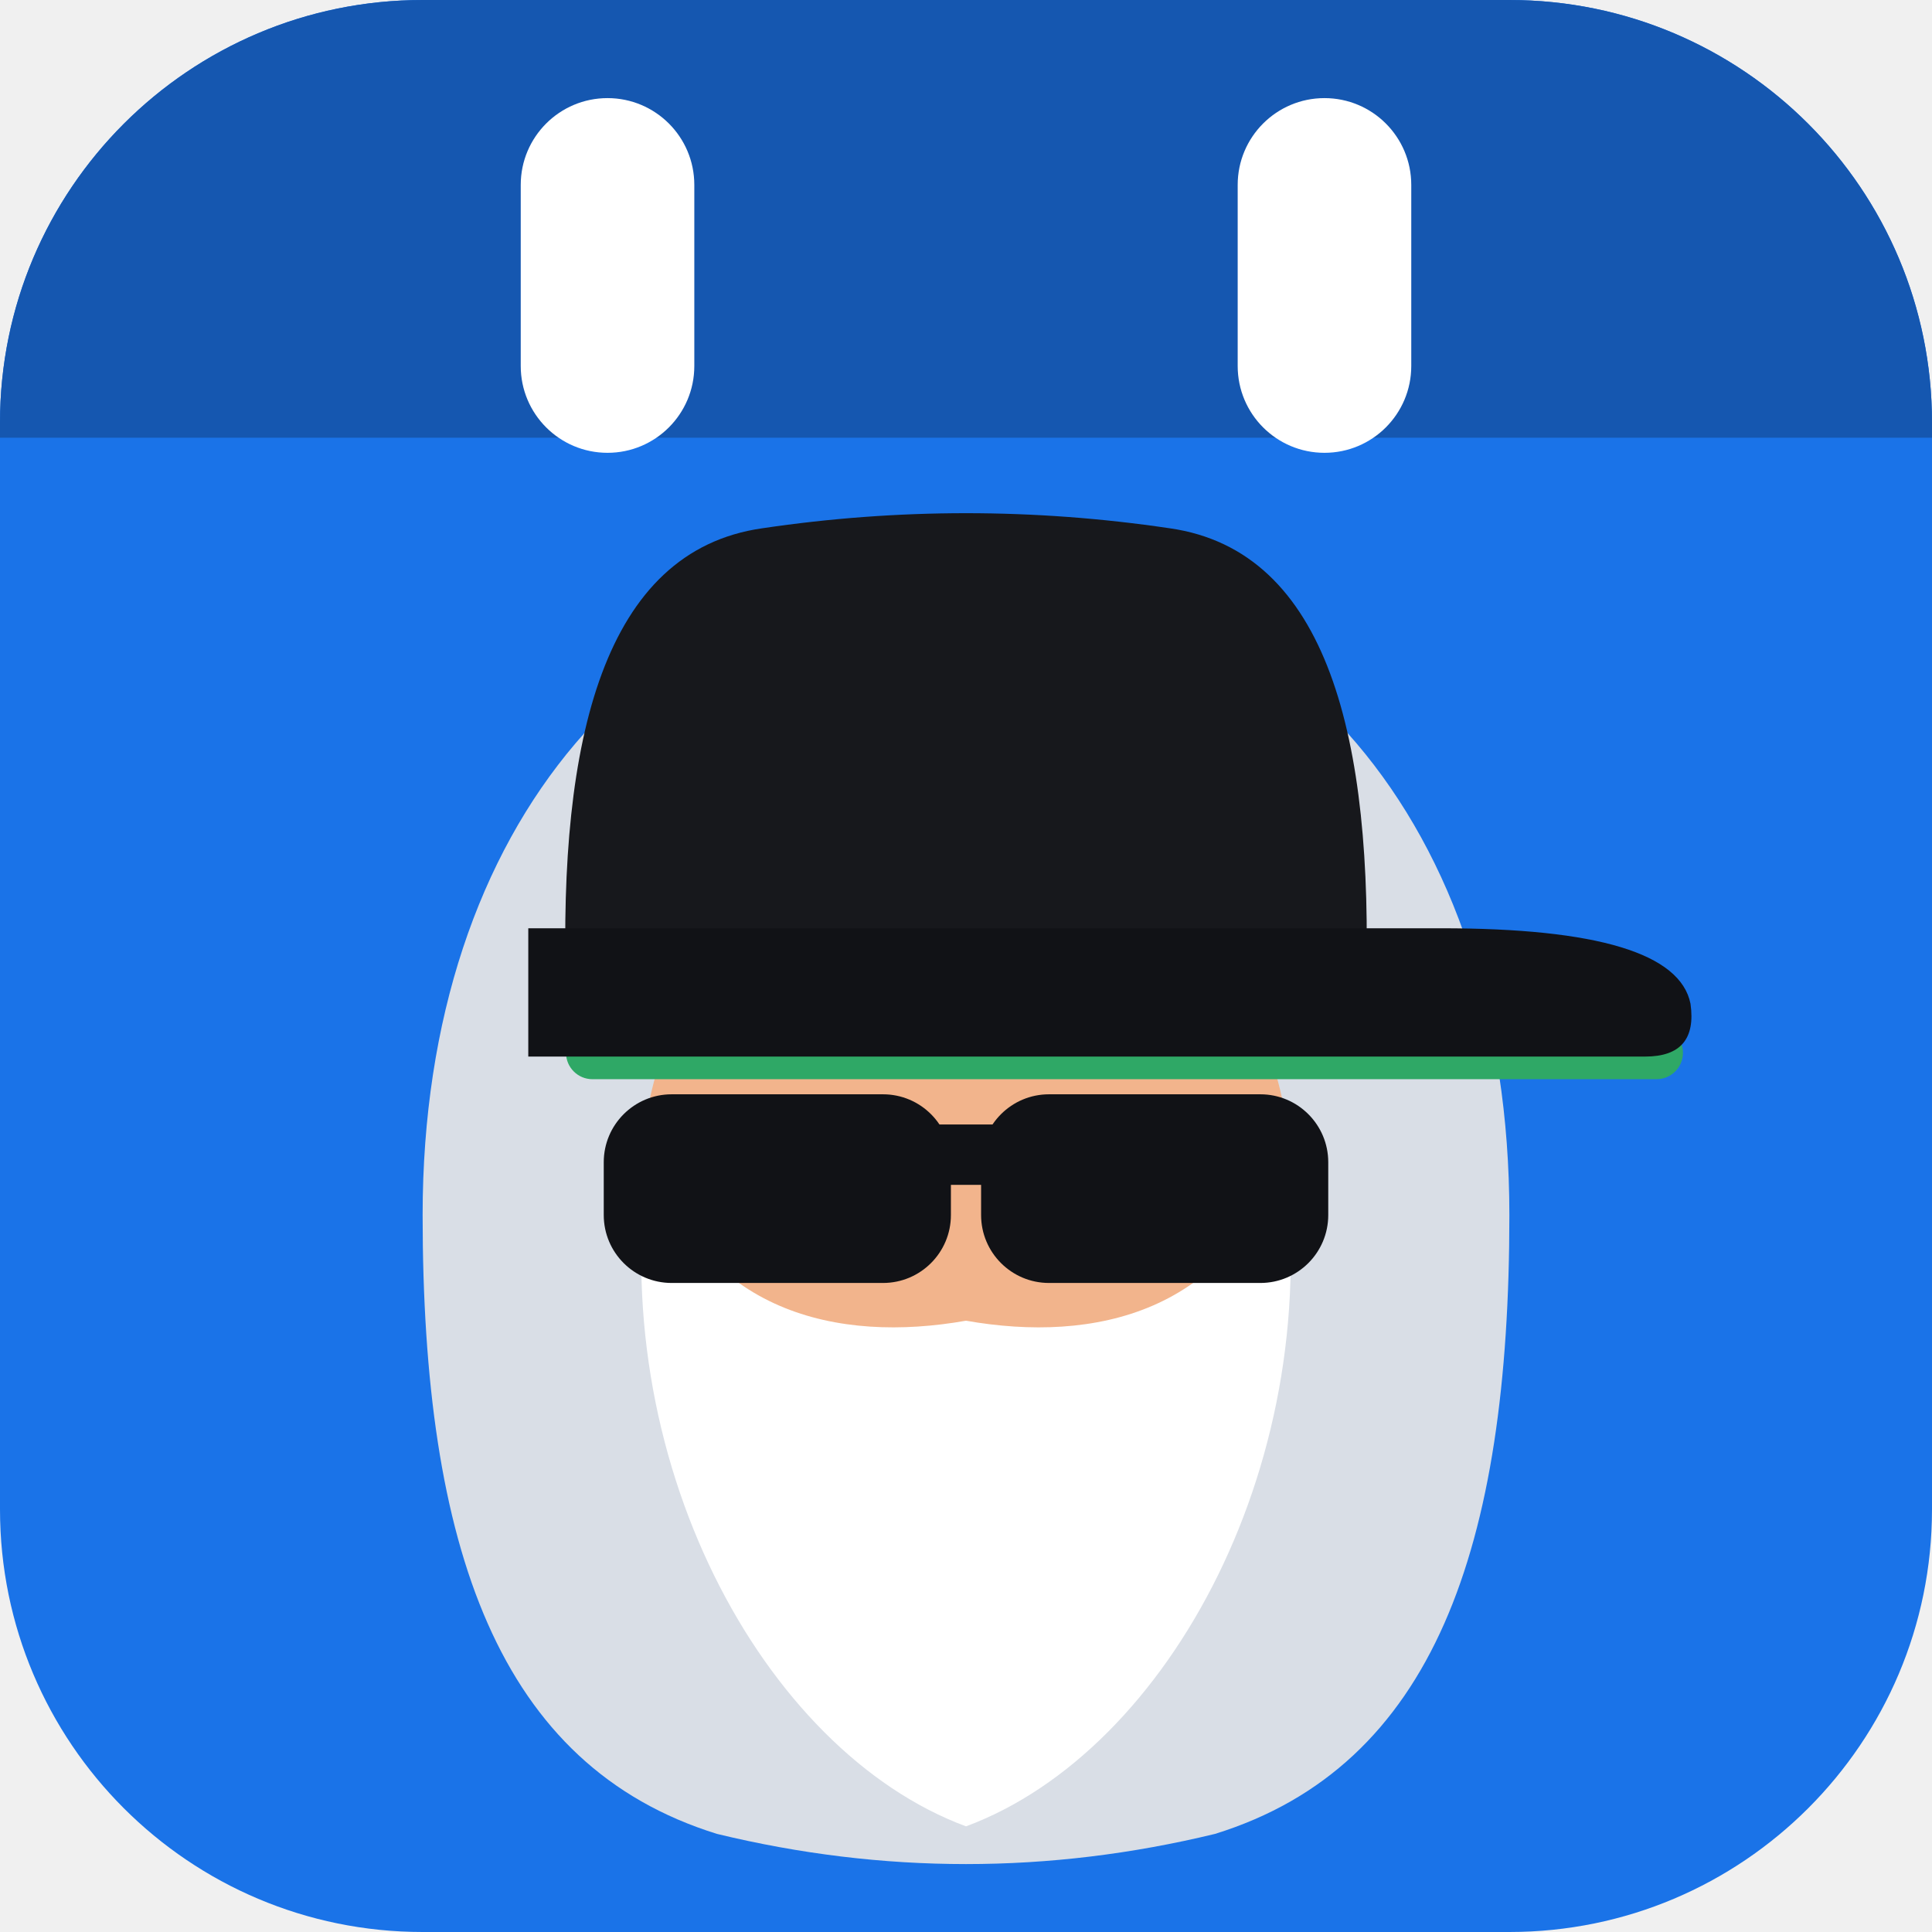
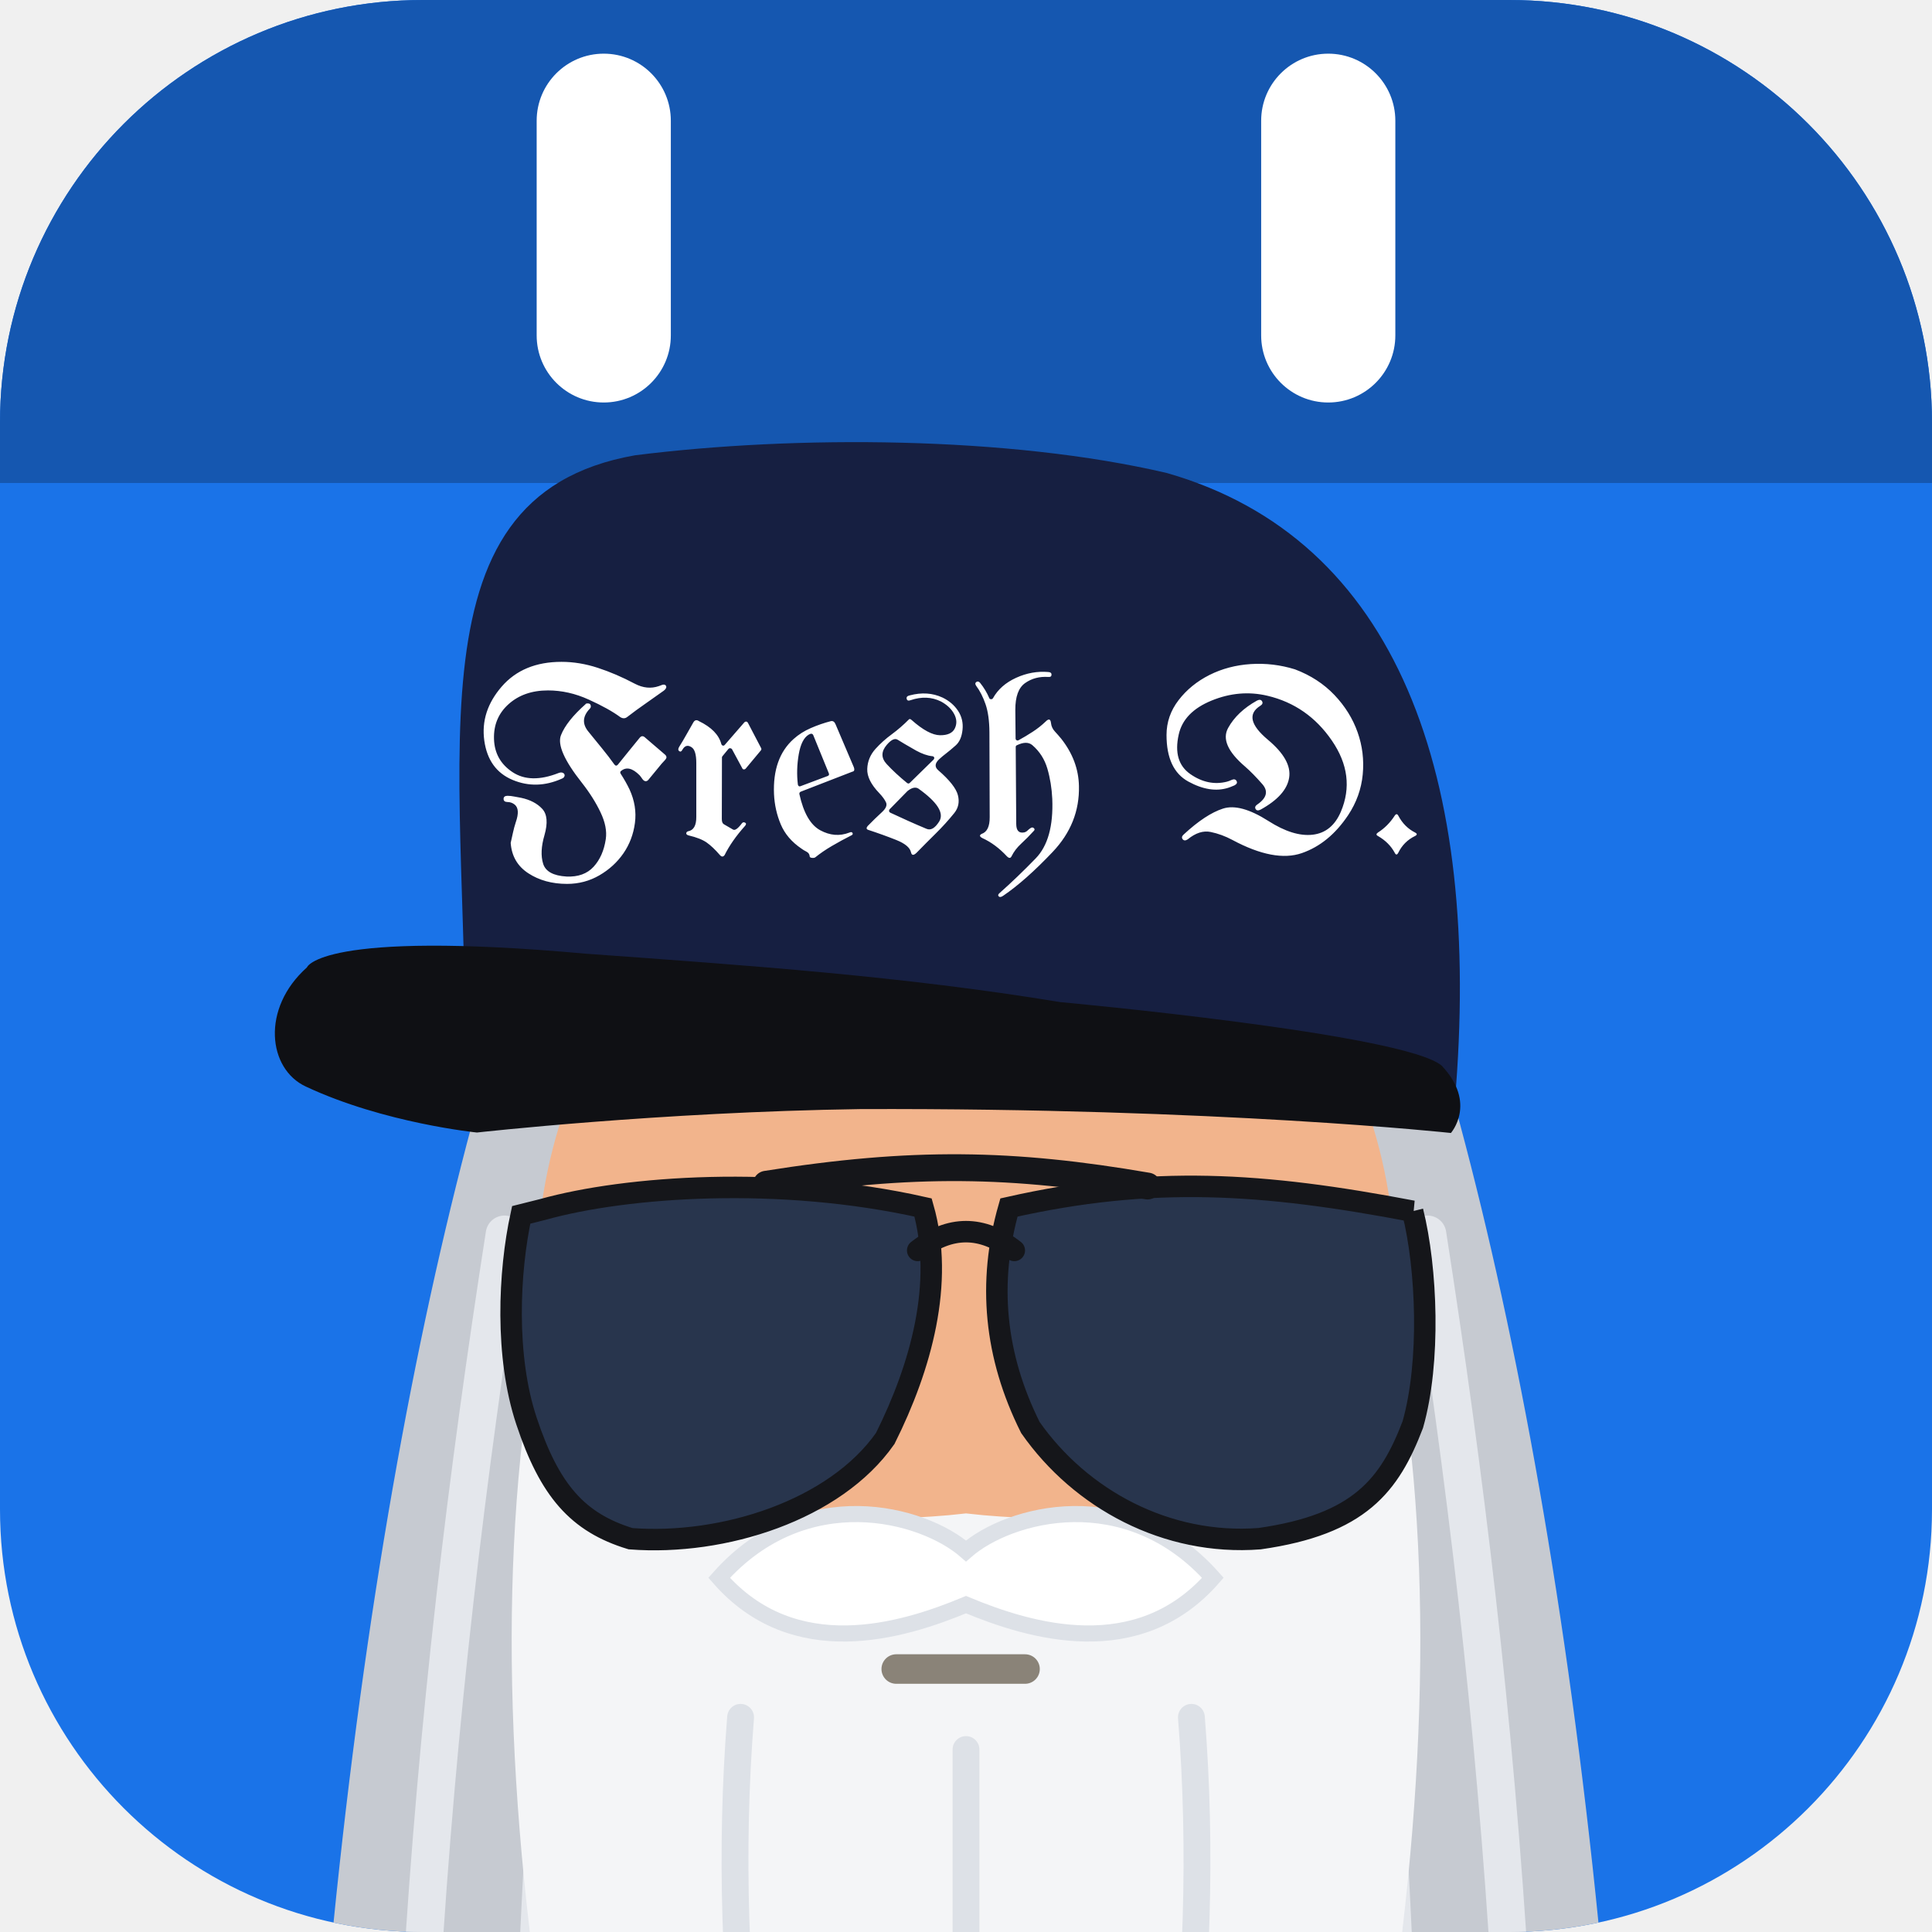
- <svg xmlns="http://www.w3.org/2000/svg" viewBox="0 0 512 512" width="512" height="512" role="img" aria-labelledby="t">
-   <defs>
-     <clipPath id="tile">
-       <rect width="512" height="512" rx="112" />
-     </clipPath>
-   </defs>
-   <rect width="512" height="512" rx="112" fill="#1a73e8" />
-   <rect width="512" height="116" fill="#1557b0" clip-path="url(#tile)" />
-   <rect x="138" y="26" width="46" height="94" rx="23" fill="#fff" />
-   <rect x="328" y="26" width="46" height="94" rx="23" fill="#fff" />
-   <path d="M256 150C172 150 112 218 112 322C112 410 132 468 190 486Q256 502 322 486C380 468 400 410 400 322C400 218 340 150 256 150Z" fill="#d9dee6" />
-   <ellipse cx="256" cy="312" rx="86" ry="92" fill="#f2b48c" />
-   <path d="M172 306C186 348 222 356 256 350C290 356 326 348 340 306C352 386 310 464 256 484C202 464 160 386 172 306Z" fill="#fff" />
-   <rect x="160" y="290" width="92" height="50" rx="18" fill="#111216" />
-   <rect x="260" y="290" width="92" height="50" rx="18" fill="#111216" />
-   <rect x="244" y="298" width="24" height="16" fill="#111216" />
-   <path d="M150 262C148 196 160 146 202 140Q256 132 310 140C352 146 364 196 362 262Z" fill="#17181c" />
-   <rect x="150" y="272" width="296" height="14" rx="7" fill="#2fa866" />
-   <path d="M140 246H382Q444 246 448 266Q450 280 436 280H140Z" fill="#111216" />
+ <svg xmlns="http://www.w3.org/2000/svg" viewBox="18 18 72 72" width="512" height="512">
+   <clipPath id="t">
+     <rect x="18" y="18" width="72" height="72" rx="15.75" />
+   </clipPath>
+   <g clip-path="url(#t)">
+     <path d="M0,108v-108h108v108z" fill="#1a73e8" />
+     <path d="M0,36v-36h108v36z" fill="#1557b0" />
+     <path d="M40.5,20a2.5,2.5 0 0 1 2.5,2.5v8a2.5,2.5 0 0 1 -2.5,2.5a2.5,2.5 0 0 1 -2.5,-2.5v-8a2.5,2.5 0 0 1 2.5,-2.5z" fill="#ffffff" />
+     <path d="M67.5,20a2.5,2.5 0 0 1 2.5,2.5v8a2.5,2.5 0 0 1 -2.5,2.5a2.5,2.5 0 0 1 -2.5,-2.5v-8a2.5,2.5 0 0 1 2.5,-2.5z" fill="#ffffff" />
+     <path d="M36,58.4c-4.4,15.6 -7.6,39.6 -6.8,67.6h49.6c0.8,-28 -2.4,-52 -6.8,-67.6z" fill="#c6cad1" />
+     <path d="M36.8,64c-2.8,18 -4.4,36 -3.2,62M40.4,64.4c-2.4,17.6 -3.2,35.6 -2.4,61.6M71.2,64c2.8,18 4.4,36 3.2,62M67.6,64.4c2.4,17.6 3.2,35.6 2.4,61.6" fill="none" stroke="#e4e7ec" stroke-width="1.4" stroke-linecap="round" />
+     <path d="M38,65.6c0,-9.72 7.163,-17.6 16,-17.6c8.837,0 16,7.88 16,17.6c0,9.72 -7.163,17.6 -16,17.6c-8.837,0 -16,-7.88 -16,-17.6z" fill="#f2b48c" />
+     <path d="M38.4,66c2,7.2 8.8,9.2 15.6,8.4c6.8,0.8 13.6,-1.2 15.6,-8.4c3.6,16 -0.4,38 -8.4,60h-14.4c-8,-22 -12,-44 -8.4,-60z" fill="#f4f5f7" />
+     <path d="M45.6,82c-0.8,10 0.8,20 3.2,30M54,83.2v34.8M62.4,82c0.8,10 -0.8,20 -3.2,30" fill="none" stroke="#dde1e7" stroke-width="1" stroke-linecap="round" />
+     <path d="M44.8,76.8c3.2,-3.6 7.6,-2.4 9.2,-1c1.6,-1.4 6,-2.6 9.2,1c-2.8,3.2 -6.8,2 -9.2,1c-2.4,1 -6.4,2.2 -9.2,-1z" fill="#ffffff" stroke="#dde1e7" stroke-width="0.6" stroke-linecap="butt" />
+     <path d="M51.4,80.2h4.8" fill="none" stroke="#8a8378" stroke-width="1.1" stroke-linecap="round" />
+     <path d="M38.236,63.071c3.093,-0.863 8.83,-1.271 14.164,-0.071c0.8,2.8 -0.077,5.94 -1.41,8.607c-1.867,2.667 -6.024,4.002 -9.491,3.736c-1.971,-0.601 -3.016,-1.792 -3.879,-4.387c-0.8,-2.4 -0.662,-5.548 -0.197,-7.681zM70.645,63.139c-5.6,-1.067 -9.711,-1.339 -15.045,-0.139c-0.8,2.8 -0.533,5.533 0.8,8.2c1.867,2.667 5.075,4.409 8.542,4.142c3.733,-0.533 4.846,-1.996 5.709,-4.251c0.664,-2.332 0.527,-5.819 -0.007,-7.952z" fill="#28354d" stroke="#15161a" stroke-width="0.8" stroke-linecap="butt" />
+     <path d="M46.559,62.132c5.435,-0.866 9.177,-0.798 14.205,0.068" fill="none" stroke="#15161a" stroke-width="1" stroke-linecap="round" />
+     <path d="M52.2,64.6c1.2,-0.933 2.4,-0.933 3.6,0" fill="none" stroke="#15161a" stroke-width="0.8" stroke-linecap="round" />
+     <path d="M35.328,59.049c0.239,-12.204 -2.448,-22.54 6.339,-24.082c5.985,-0.754 13.946,-0.715 19.819,0.661c8.578,2.452 11.769,11.271 10.731,23.433z" fill="#161f41" />
+     <path d="M57.497,55.343c-5.851,-0.964 -11.584,-1.362 -17.674,-1.802c-9.912,-0.896 -10.386,0.513 -10.386,0.513c-1.717,1.532 -1.451,3.788 -0.036,4.44c2.909,1.365 6.373,1.712 6.373,1.712c0,0 6.806,-0.765 14.296,-0.874c13.384,-0.045 22.001,0.891 22.001,0.891c0,0 0.981,-1.105 -0.342,-2.507c-1.391,-1.199 -14.231,-2.372 -14.231,-2.372z" fill="#0f1014" />
+     <path d="M42.658 46.460L42.156 47.070Q42.114 47.113 42.066 47.113Q41.995 47.113 41.936 47.025Q41.877 46.938 41.834 46.890Q41.437 46.493 41.148 46.729Q41.092 46.767 41.130 46.834Q41.328 47.141 41.461 47.420Q41.745 48.040 41.662 48.669Q41.579 49.298 41.234 49.800Q40.888 50.301 40.337 50.621Q39.786 50.940 39.133 50.940Q38.296 50.940 37.690 50.545Q37.084 50.150 37.032 49.412L37.118 49.024Q37.160 48.830 37.222 48.641Q37.392 48.154 37.179 47.983Q37.061 47.889 36.909 47.889Q36.767 47.884 36.767 47.773Q36.767 47.662 36.909 47.657Q37.028 47.657 37.165 47.685Q37.302 47.714 37.420 47.732Q37.927 47.841 38.206 48.142Q38.485 48.442 38.291 49.123Q38.106 49.753 38.241 50.188Q38.376 50.623 39.114 50.666Q39.762 50.694 40.122 50.301Q40.481 49.909 40.576 49.270Q40.642 48.825 40.382 48.277Q40.122 47.728 39.687 47.174Q38.698 45.925 38.906 45.398Q39.114 44.870 39.824 44.241L39.824 44.236Q39.847 44.213 39.899 44.213Q40.018 44.213 40.018 44.326Q40.018 44.373 39.975 44.416Q39.573 44.842 39.933 45.272Q40.188 45.585 40.436 45.890Q40.685 46.195 40.898 46.493Q40.959 46.569 41.025 46.498Q41.224 46.247 41.428 45.999Q41.631 45.750 41.839 45.495Q41.924 45.391 42.024 45.471Q42.194 45.613 42.357 45.757Q42.520 45.902 42.691 46.043Q42.733 46.077 42.785 46.124Q42.837 46.171 42.837 46.223Q42.837 46.266 42.774 46.334Q42.710 46.403 42.658 46.460M38.939 47.018Q37.998 47.439 37.103 47.065Q36.200 46.687 36.048 45.599Q35.897 44.511 36.696 43.588Q37.496 42.665 38.925 42.665Q39.597 42.665 40.278 42.888Q40.959 43.110 41.655 43.479Q42.114 43.721 42.554 43.569Q42.648 43.531 42.695 43.517Q42.800 43.498 42.826 43.574Q42.852 43.650 42.738 43.739Q42.397 43.985 42.052 44.224Q41.707 44.463 41.376 44.719Q41.257 44.813 41.115 44.724Q40.690 44.411 39.940 44.071Q39.190 43.730 38.423 43.730Q37.524 43.730 36.954 44.241Q36.384 44.752 36.410 45.544Q36.436 46.337 37.103 46.777Q37.770 47.217 38.811 46.810Q38.896 46.777 38.953 46.793Q39.010 46.810 39.031 46.850Q39.053 46.890 39.031 46.940Q39.010 46.990 38.939 47.018M44.905 46.228L44.900 48.523Q44.900 48.674 44.976 48.717L45.317 48.915Q45.425 48.981 45.648 48.683Q45.695 48.622 45.766 48.657Q45.837 48.693 45.766 48.778Q45.269 49.332 45.004 49.866Q44.924 49.975 44.829 49.866Q44.564 49.559 44.335 49.398Q44.105 49.237 43.661 49.133Q43.575 49.109 43.575 49.057Q43.575 49.005 43.637 48.981Q43.954 48.929 43.949 48.437L43.949 46.436Q43.949 45.954 43.769 45.845Q43.561 45.708 43.429 45.944Q43.377 46.043 43.311 45.991Q43.244 45.939 43.315 45.826Q43.452 45.608 43.578 45.381Q43.703 45.154 43.836 44.927Q43.916 44.785 44.049 44.875Q44.744 45.211 44.881 45.726Q44.895 45.774 44.938 45.786Q44.981 45.797 45.014 45.755L45.742 44.917Q45.771 44.889 45.809 44.891Q45.846 44.894 45.870 44.932L46.367 45.883Q46.386 45.925 46.357 45.963L45.790 46.644Q45.757 46.677 45.716 46.673Q45.676 46.668 45.662 46.630L45.279 45.920Q45.260 45.892 45.220 45.885Q45.179 45.878 45.146 45.911L44.924 46.181Q44.905 46.200 44.905 46.228M48.174 49.909Q48.165 49.795 48.053 49.738Q47.942 49.682 47.867 49.625Q47.322 49.256 47.098 48.724Q46.873 48.191 46.845 47.595Q46.788 46.247 47.573 45.542Q47.852 45.291 48.217 45.133Q48.581 44.974 48.964 44.875Q49.082 44.851 49.139 44.993L49.820 46.592Q49.868 46.720 49.787 46.753L49.778 46.753L47.838 47.505Q47.781 47.534 47.791 47.595Q48.023 48.646 48.567 48.941Q49.111 49.237 49.650 49.029Q49.745 48.986 49.771 49.043Q49.797 49.100 49.735 49.128Q49.352 49.322 49.004 49.526Q48.657 49.729 48.382 49.951Q48.340 49.980 48.257 49.970Q48.174 49.961 48.174 49.909M47.734 47.236Q47.739 47.274 47.767 47.295Q47.796 47.316 47.838 47.297L48.846 46.919Q48.917 46.890 48.888 46.819L48.311 45.405Q48.269 45.301 48.141 45.376Q47.867 45.537 47.767 46.110Q47.668 46.682 47.734 47.236M51.907 43.914Q52.569 43.739 53.123 43.995Q53.497 44.175 53.705 44.492Q53.913 44.809 53.870 45.201Q53.828 45.594 53.612 45.783Q53.397 45.973 53.260 46.077Q53.123 46.181 53 46.294Q52.758 46.521 52.962 46.701Q53.601 47.255 53.698 47.633Q53.795 48.012 53.563 48.300Q53.241 48.698 52.879 49.055Q52.517 49.412 52.162 49.776Q51.987 49.947 51.949 49.757Q51.888 49.497 51.394 49.301Q50.899 49.104 50.350 48.925Q50.251 48.887 50.336 48.783Q50.464 48.650 50.601 48.518Q50.738 48.385 50.876 48.258Q51.088 48.059 51.020 47.905Q50.951 47.751 50.767 47.557Q50.303 47.075 50.320 46.654Q50.336 46.233 50.625 45.911Q50.894 45.613 51.233 45.365Q51.571 45.116 51.874 44.809Q51.912 44.776 51.973 44.832Q52.607 45.395 53.031 45.400Q53.454 45.405 53.582 45.149Q53.709 44.889 53.558 44.608Q53.407 44.326 53.066 44.142Q52.550 43.886 51.935 44.094Q51.812 44.142 51.789 44.042Q51.765 43.943 51.907 43.914M51.817 47.482L51.150 48.163Q51.103 48.243 51.178 48.286Q51.514 48.442 51.850 48.594Q52.186 48.745 52.527 48.887Q52.763 48.991 53 48.617Q53.293 48.149 52.224 47.387Q52.058 47.288 51.817 47.482M51.803 47.179Q51.860 47.222 51.907 47.174L52.787 46.313Q52.829 46.266 52.813 46.226Q52.796 46.185 52.740 46.181Q52.470 46.152 52.143 45.973Q51.618 45.674 51.457 45.570Q51.297 45.466 51.046 45.760Q50.729 46.133 51.043 46.474Q51.358 46.815 51.803 47.179M54.377 43.555Q54.315 43.465 54.386 43.415Q54.457 43.366 54.528 43.451Q54.736 43.711 54.864 44.009Q54.878 44.056 54.930 44.056Q54.973 44.066 55.006 44.019Q55.280 43.527 55.869 43.259Q56.458 42.992 57.064 43.044Q57.187 43.049 57.187 43.143Q57.187 43.238 57.069 43.228Q56.572 43.195 56.203 43.456Q55.834 43.716 55.838 44.459L55.848 45.518Q55.848 45.566 55.886 45.587Q55.924 45.608 55.961 45.585Q56.222 45.443 56.484 45.272Q56.747 45.102 56.969 44.889Q57.144 44.714 57.168 44.951Q57.187 45.126 57.315 45.263Q57.442 45.400 57.551 45.533Q58.190 46.346 58.209 47.292Q58.242 48.683 57.229 49.750Q56.217 50.817 55.389 51.380Q55.275 51.461 55.221 51.406Q55.167 51.352 55.252 51.281Q55.919 50.689 56.598 49.989Q57.277 49.289 57.215 47.770Q57.187 47.174 57.033 46.647Q56.879 46.119 56.472 45.769Q56.264 45.594 55.895 45.774Q55.853 45.788 55.853 45.845L55.872 48.702Q55.872 49.086 56.179 49.019Q56.245 49 56.297 48.948Q56.349 48.896 56.413 48.856Q56.477 48.816 56.529 48.863Q56.581 48.911 56.529 48.963Q56.297 49.218 56.061 49.436Q55.824 49.653 55.696 49.914Q55.640 50.027 55.526 49.914Q55.105 49.459 54.608 49.232Q54.447 49.147 54.585 49.076Q54.887 48.972 54.883 48.452L54.873 45.291Q54.869 44.653 54.729 44.246Q54.589 43.839 54.377 43.555M62.263 49.280Q62.140 49.360 62.074 49.275Q62.008 49.190 62.117 49.095Q62.930 48.343 63.574 48.135Q64.217 47.926 65.267 48.594Q66.199 49.190 66.919 49.107Q67.638 49.024 67.969 48.253Q68.537 46.914 67.635 45.599Q66.734 44.284 65.234 43.929Q64.194 43.683 63.153 44.108Q62.112 44.534 61.927 45.376Q61.700 46.389 62.360 46.848Q63.020 47.307 63.720 47.132Q63.810 47.108 63.900 47.065Q64.028 47.009 64.082 47.103Q64.137 47.198 64.004 47.269Q63.824 47.345 63.772 47.359Q63.101 47.572 62.287 47.127Q61.473 46.682 61.473 45.391Q61.473 44.676 61.923 44.092Q62.372 43.508 63.072 43.155Q63.772 42.803 64.612 42.748Q65.452 42.694 66.261 42.945Q67.136 43.276 67.730 43.900Q68.324 44.525 68.593 45.287Q68.863 46.048 68.785 46.862Q68.707 47.676 68.243 48.376Q67.534 49.440 66.516 49.793Q65.499 50.145 63.929 49.303Q63.531 49.090 63.117 49.005Q62.703 48.920 62.263 49.280M64.979 48.172Q64.846 48.239 64.794 48.151Q64.742 48.064 64.846 47.988Q65.390 47.619 65.043 47.222Q64.695 46.824 64.402 46.569Q63.432 45.741 63.768 45.130Q64.104 44.520 64.846 44.108Q64.979 44.042 65.033 44.134Q65.088 44.227 64.969 44.302Q64.264 44.742 65.253 45.570Q66.147 46.318 66.043 46.980Q65.939 47.643 64.979 48.172M69.355 49.024Q69.724 48.788 69.975 48.400Q70.051 48.286 70.112 48.400Q70.334 48.821 70.732 49.024Q70.864 49.090 70.732 49.157Q70.316 49.360 70.112 49.776Q70.041 49.914 69.975 49.776Q69.771 49.398 69.355 49.157Q69.242 49.100 69.355 49.024" fill="#ffffff" />
+   </g>
</svg>
